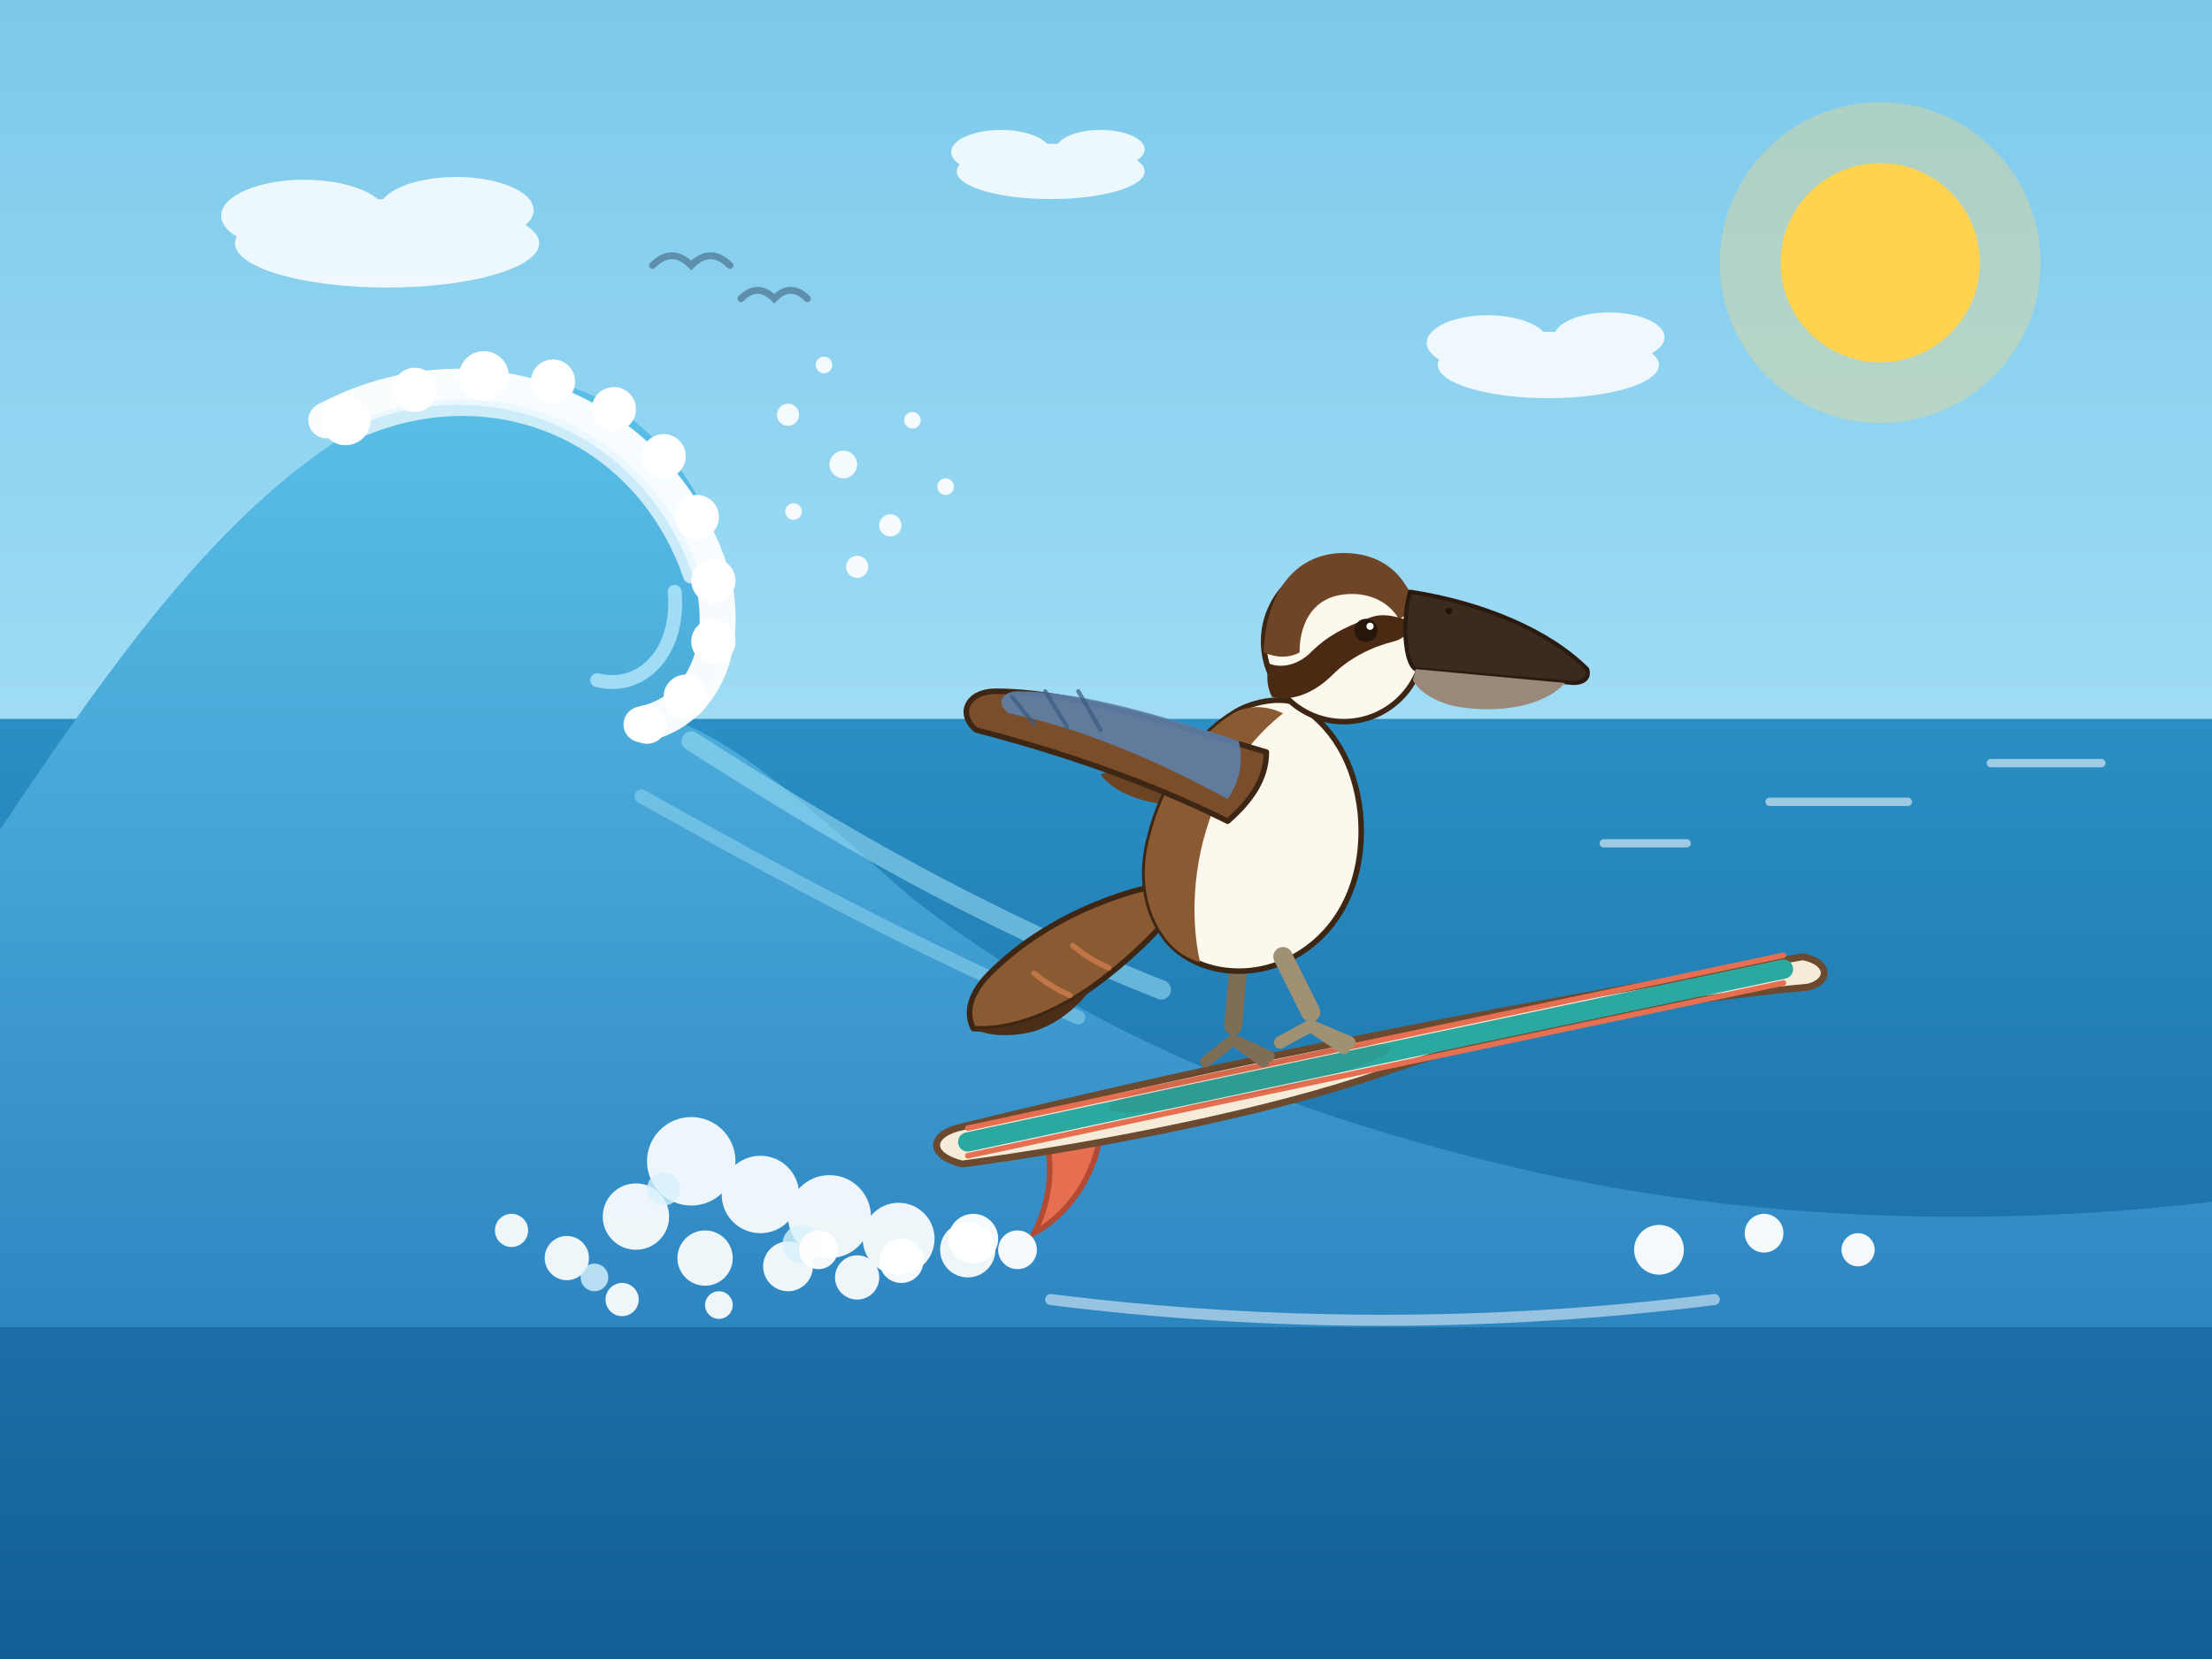
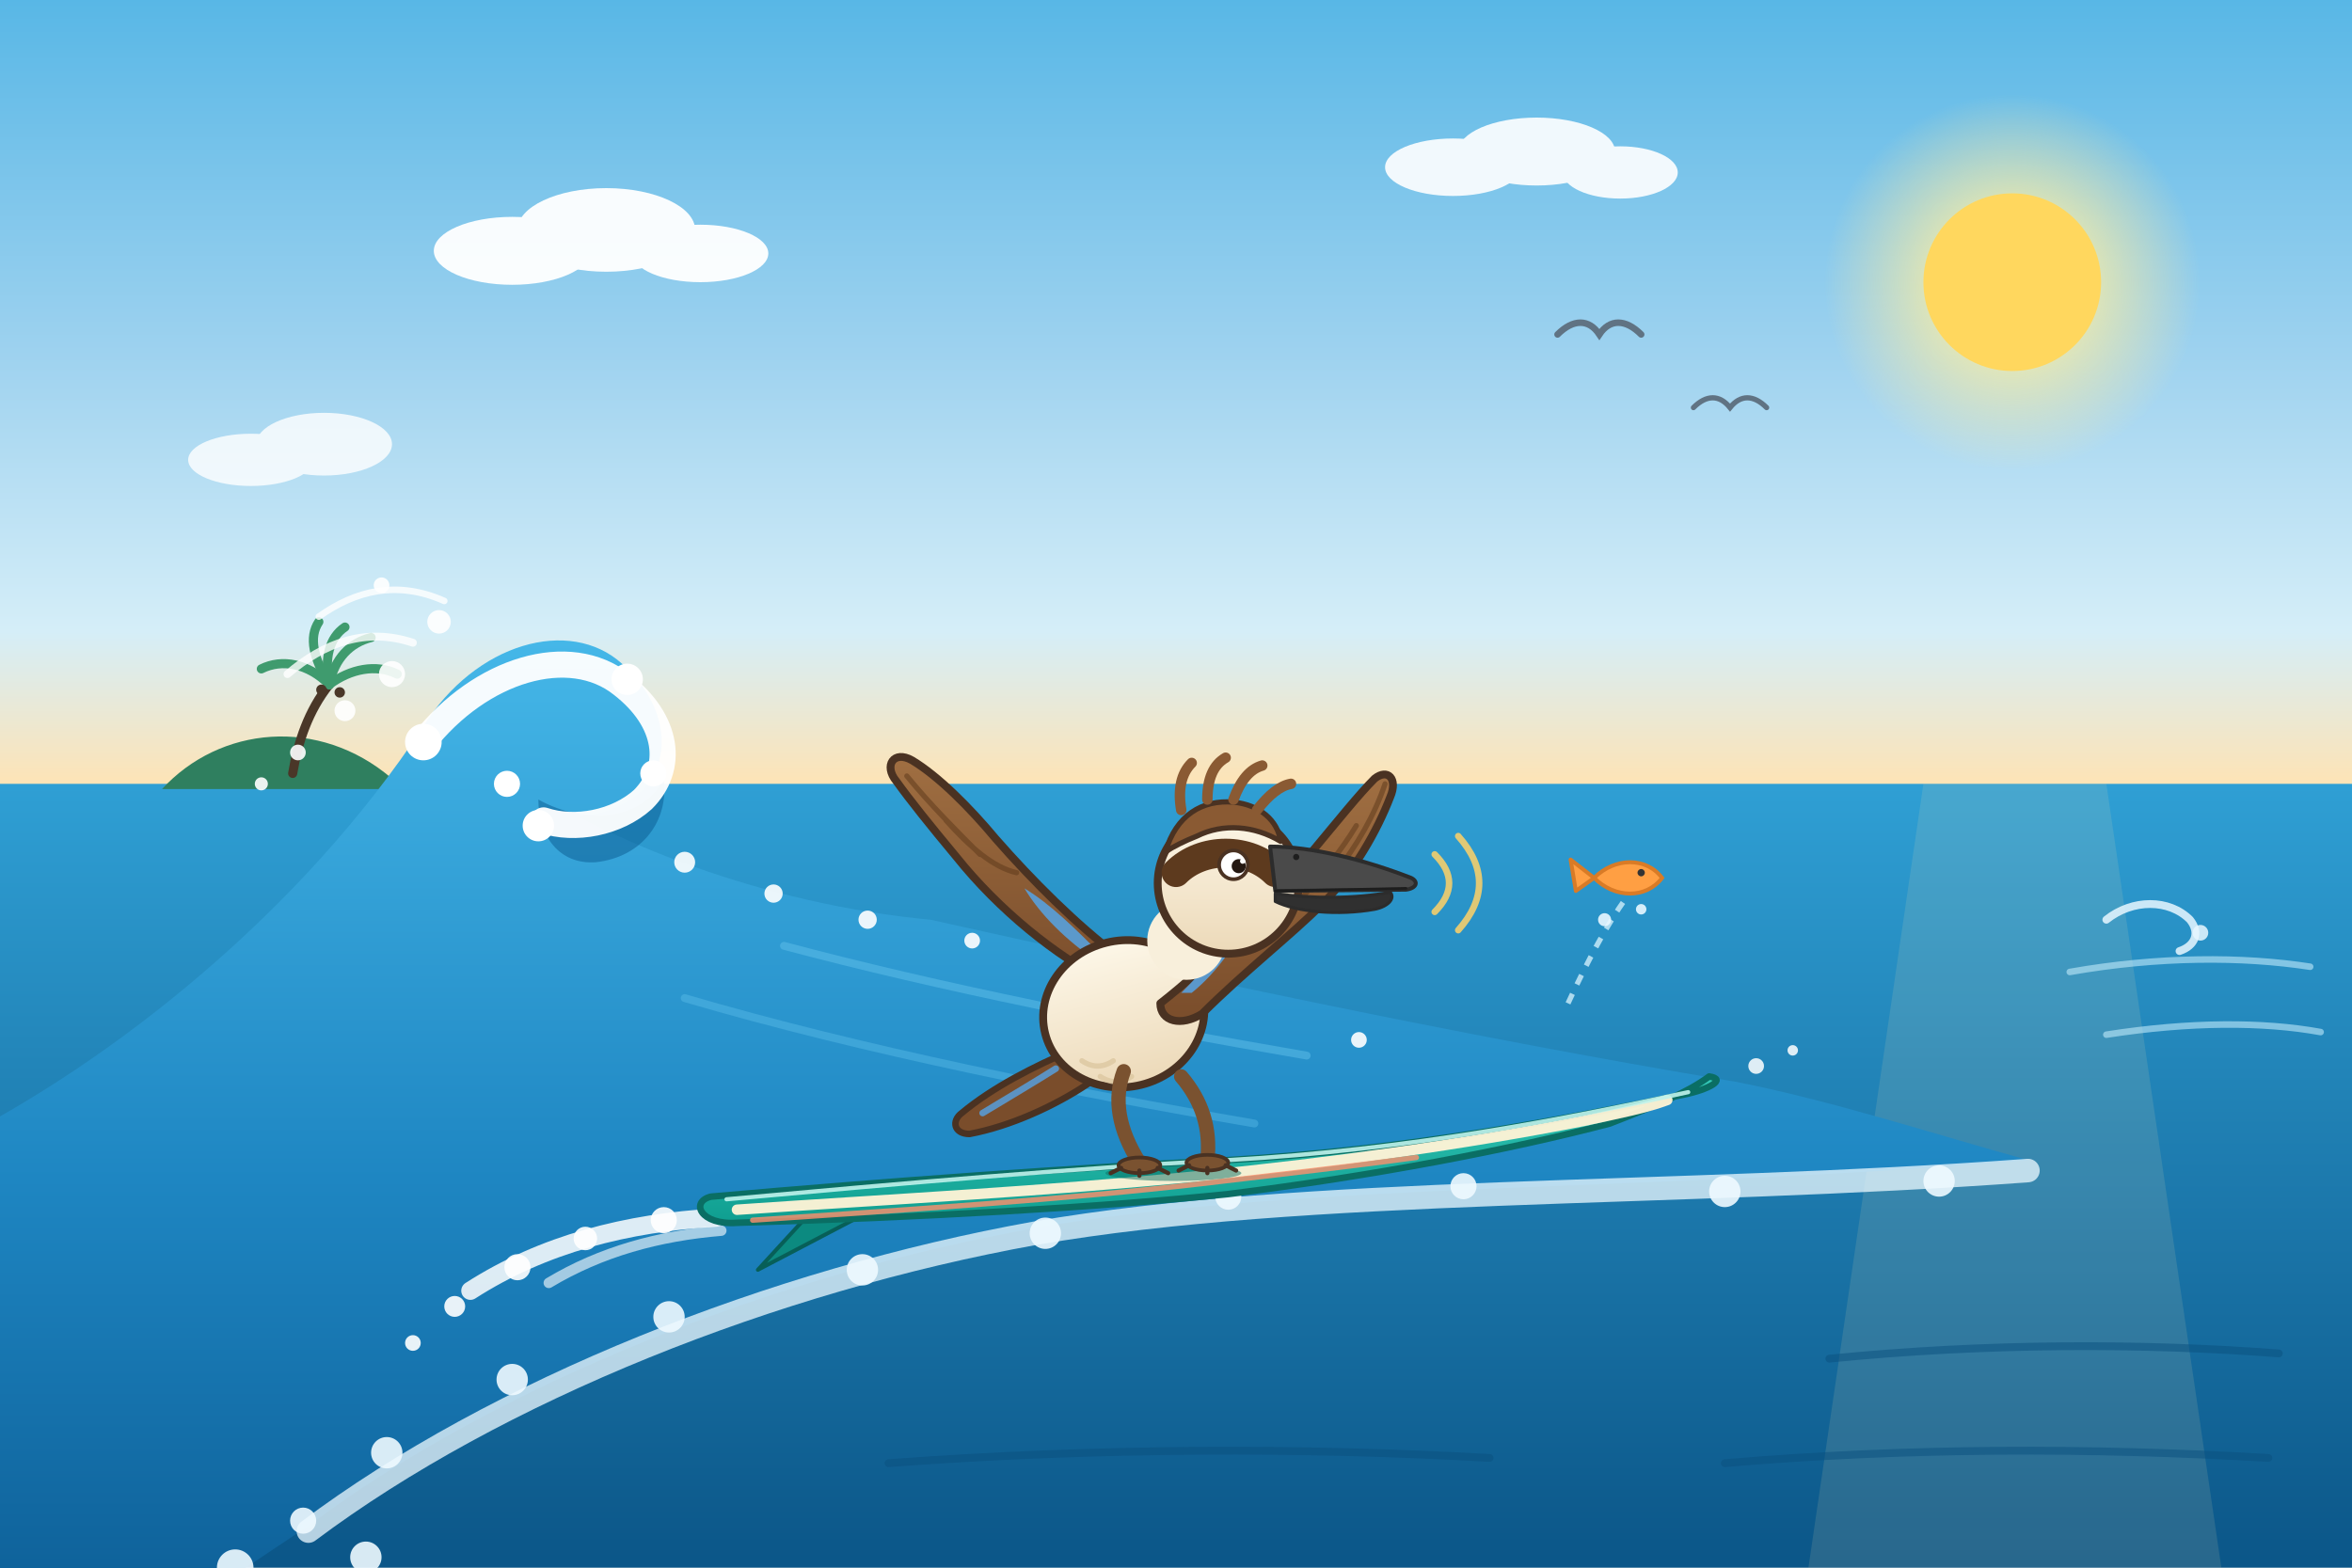
- <svg xmlns="http://www.w3.org/2000/svg" viewBox="0 0 800 600" width="800" height="600">
+ <svg xmlns="http://www.w3.org/2000/svg" viewBox="0 0 900 600" width="900" height="600" role="img" aria-labelledby="t d">
  <defs>
-     <linearGradient id="sky" x1="0" y1="0" x2="0" y2="1">
-       <stop offset="0%" stop-color="#7CC9EC" />
-       <stop offset="55%" stop-color="#A9E1F6" />
-       <stop offset="100%" stop-color="#FBEBC2" />
+     <linearGradient id="skyG" x1="0" y1="0" x2="0" y2="1">
+       <stop offset="0" stop-color="#58b7e6" />
+       <stop offset="0.45" stop-color="#9ed2ef" />
+       <stop offset="0.8" stop-color="#d5eef8" />
+       <stop offset="1" stop-color="#ffe3b3" />
    </linearGradient>
-     <linearGradient id="sea" x1="0" y1="0" x2="0" y2="1">
-       <stop offset="0%" stop-color="#2A8FC4" />
-       <stop offset="100%" stop-color="#135E96" />
+     <linearGradient id="seaG" x1="0" y1="0" x2="0" y2="1">
+       <stop offset="0" stop-color="#2f9fd4" />
+       <stop offset="1" stop-color="#0b5688" />
    </linearGradient>
-     <linearGradient id="wave" x1="0" y1="0" x2="0" y2="1">
-       <stop offset="0%" stop-color="#5BC0E8" />
-       <stop offset="100%" stop-color="#2E86C1" />
+     <linearGradient id="waveG" x1="0" y1="0" x2="0" y2="1">
+       <stop offset="0" stop-color="#45b7e8" />
+       <stop offset="0.55" stop-color="#1e86c2" />
+       <stop offset="1" stop-color="#0d5e96" />
    </linearGradient>
+     <linearGradient id="boardG" x1="0" y1="0" x2="0" y2="1">
+       <stop offset="0" stop-color="#35cab9" />
+       <stop offset="1" stop-color="#0f9e90" />
+     </linearGradient>
+     <linearGradient id="birdG" x1="0" y1="0" x2="0" y2="1">
+       <stop offset="0" stop-color="#fdf7e8" />
+       <stop offset="1" stop-color="#ecd9b8" />
+     </linearGradient>
+     <linearGradient id="wingG" x1="0" y1="0" x2="0" y2="1">
+       <stop offset="0" stop-color="#a06f42" />
+       <stop offset="1" stop-color="#7a4d2b" />
+     </linearGradient>
+     <radialGradient id="sunG">
+       <stop offset="0" stop-color="#fff7cf" />
+       <stop offset="0.4" stop-color="#ffefa0" stop-opacity="0.75" />
+       <stop offset="1" stop-color="#ffe9a0" stop-opacity="0" />
+     </radialGradient>
  </defs>
-   <rect width="800" height="600" fill="url(#sky)" />
-   <circle cx="680" cy="95" r="58" fill="#FFD97A" opacity="0.35" />
-   <circle cx="680" cy="95" r="36" fill="#FFD34E" />
-   <g fill="#FFFFFF" opacity="0.85">
-     <ellipse cx="140" cy="88" rx="55" ry="16" />
-     <ellipse cx="110" cy="78" rx="30" ry="13" />
-     <ellipse cx="165" cy="76" rx="28" ry="12" />
-     <ellipse cx="380" cy="62" rx="34" ry="10" />
-     <ellipse cx="362" cy="55" rx="18" ry="8" />
-     <ellipse cx="398" cy="54" rx="16" ry="7" />
-     <ellipse cx="560" cy="132" rx="40" ry="12" />
-     <ellipse cx="538" cy="124" rx="22" ry="10" />
-     <ellipse cx="582" cy="122" rx="20" ry="9" />
+   <rect x="0" y="0" width="900" height="302" fill="url(#skyG)" />
+   <circle cx="770" cy="108" r="72" fill="url(#sunG)" />
+   <circle cx="770" cy="108" r="34" fill="#ffd75e" />
+   <g fill="#ffffff">
+     <g opacity="0.95">
+       <ellipse cx="196" cy="96" rx="30" ry="13" />
+       <ellipse cx="232" cy="88" rx="34" ry="16" />
+       <ellipse cx="268" cy="97" rx="26" ry="11" />
+     </g>
+     <g opacity="0.9">
+       <ellipse cx="556" cy="64" rx="26" ry="11" />
+       <ellipse cx="588" cy="58" rx="30" ry="13" />
+       <ellipse cx="620" cy="66" rx="22" ry="10" />
+     </g>
+     <g opacity="0.8">
+       <ellipse cx="96" cy="176" rx="24" ry="10" />
+       <ellipse cx="124" cy="170" rx="26" ry="12" />
+     </g>
  </g>
-   <g stroke="#5E8FAD" stroke-width="2.5" fill="none" stroke-linecap="round">
-     <path d="M236 96 Q243 89 250 96 Q257 89 264 96" />
-     <path d="M268 108 Q274 102 280 108 Q286 102 292 108" />
+   <g fill="none" stroke="#607383" stroke-linecap="round">
+     <path d="M596 128 C602 122 608 122 612 128 C616 122 622 122 628 128" stroke-width="2.5" />
+     <path d="M648 156 C653 151 658 151 662 156 C666 151 671 151 676 156" stroke-width="2" />
  </g>
-   <rect x="0" y="260" width="800" height="340" fill="url(#sea)" />
-   <g stroke="#FFFFFF" stroke-width="3" stroke-linecap="round" opacity="0.55">
-     <path d="M60 285 h40" />
-     <path d="M640 290 h50" />
-     <path d="M720 276 h40" />
-     <path d="M580 305 h30" />
+   <rect x="0" y="300" width="900" height="300" fill="url(#seaG)" />
+   <path d="M736 300 L806 300 L850 600 L692 600 Z" fill="#ffe9a8" opacity="0.12" />
+   <g fill="none" stroke="#bfe9fa" stroke-linecap="round" opacity="0.6">
+     <path d="M792 372 C826 366 858 366 884 370" stroke-width="2.5" />
+     <path d="M806 396 C838 391 866 391 888 395" stroke-width="2.5" />
  </g>
-   <path d="M-20 480 L-20 330 C40 240 85 170 155 142 C215 120 258 168 264 215            C268 248 246 264 222 258 C252 252 292 292 330 325 C395 375 470 405 560 425            C640 442 730 445 820 432 L820 480 Z" fill="url(#wave)" />
-   <path d="M250 268 C300 300 350 330 420 358" stroke="#9FE0F5" stroke-width="7" fill="none" stroke-linecap="round" opacity="0.55" />
-   <path d="M232 288 C280 315 330 342 390 368" stroke="#9FE0F5" stroke-width="5" fill="none" stroke-linecap="round" opacity="0.45" />
-   <path d="M244 214 C246 236 232 250 216 246" stroke="#A9E2F7" stroke-width="5" fill="none" stroke-linecap="round" opacity="0.9" />
-   <path d="M118 152 C175 122 240 150 258 210 C264 238 252 258 232 262" stroke="#FFFFFF" stroke-width="13" fill="none" stroke-linecap="round" opacity="0.95" />
-   <path d="M124 158 C176 132 232 156 250 208" stroke="#E8F8FF" stroke-width="6" fill="none" stroke-linecap="round" opacity="0.8" />
-   <g fill="#FFFFFF">
-     <circle cx="125" cy="152" r="9" />
-     <circle cx="150" cy="141" r="8" />
-     <circle cx="175" cy="136" r="9" />
-     <circle cx="200" cy="138" r="8" />
-     <circle cx="222" cy="148" r="8" />
-     <circle cx="240" cy="165" r="8" />
-     <circle cx="252" cy="187" r="8" />
-     <circle cx="258" cy="210" r="8" />
-     <circle cx="258" cy="232" r="8" />
-     <circle cx="248" cy="252" r="8" />
-     <circle cx="234" cy="262" r="7" />
+   <path d="M806 352 C816 344 830 344 838 352 C842 357 840 362 834 364" fill="none" stroke="#e8f7ff" stroke-width="3" stroke-linecap="round" opacity="0.85" />
+   <circle cx="842" cy="357" r="3" fill="#e8f7ff" opacity="0.85" />
+   <g fill="none" stroke="#0a4f7e" stroke-linecap="round" opacity="0.5">
+     <path d="M700 520 C760 514 820 514 872 518" stroke-width="3" />
+     <path d="M660 560 C730 554 800 554 868 558" stroke-width="3" />
+     <path d="M340 560 C420 554 500 554 570 558" stroke-width="3" />
  </g>
-   <g fill="#FFFFFF" opacity="0.9">
-     <circle cx="285" cy="150" r="4" />
-     <circle cx="305" cy="168" r="5" />
-     <circle cx="322" cy="190" r="4" />
-     <circle cx="298" cy="132" r="3" />
-     <circle cx="330" cy="152" r="3" />
-     <circle cx="287" cy="185" r="3" />
-     <circle cx="342" cy="176" r="3" />
-     <circle cx="310" cy="205" r="4" />
+   <path d="M62 302 C84 278 122 274 150 298 C158 302 166 302 166 302 L62 302 Z" fill="#2f7f5f" />
+   <path d="M112 296 C114 284 118 272 126 262" fill="none" stroke="#4a3728" stroke-width="3.5" stroke-linecap="round" />
+   <g fill="none" stroke="#3f9b6e" stroke-width="3.5" stroke-linecap="round">
+     <path d="M126 262 C118 254 108 252 100 256" />
+     <path d="M126 262 C120 252 118 244 122 238" />
+     <path d="M126 262 C128 252 134 246 142 244" />
+     <path d="M126 262 C134 256 144 254 152 258" />
+     <path d="M126 262 C124 252 126 244 132 240" />
  </g>
-   <g fill="#FFFFFF" opacity="0.92">
-     <circle cx="250" cy="420" r="16" />
-     <circle cx="275" cy="432" r="14" />
-     <circle cx="300" cy="440" r="15" />
-     <circle cx="325" cy="448" r="13" />
-     <circle cx="230" cy="440" r="12" />
-     <circle cx="255" cy="455" r="10" />
-     <circle cx="285" cy="458" r="9" />
-     <circle cx="310" cy="462" r="8" />
-     <circle cx="205" cy="455" r="8" />
-     <circle cx="350" cy="452" r="10" />
-     <circle cx="185" cy="445" r="6" />
-     <circle cx="225" cy="470" r="6" />
-     <circle cx="260" cy="472" r="5" />
+   <circle cx="123" cy="264" r="2" fill="#4a3728" />
+   <circle cx="130" cy="265" r="2" fill="#4a3728" />
+   <path d="M-20 620 L-20 438            C44 406 116 348 162 278            C182 246 218 236 238 254            C256 270 258 292 244 304            C234 312 218 315 206 311            C200 309 196 304 197 298            C232 322 292 346 356 352            C446 372 556 396 664 414            C700 421 740 434 776 444            C640 456 500 452 396 470            C296 488 190 530 118 584            L64 620 Z" fill="url(#waveG)" />
+   <path d="M206 306 C224 316 246 314 254 298 C256 314 246 328 228 330 C214 331 206 320 206 306 Z" fill="#0a5a90" opacity="0.5" />
+   <g fill="none" stroke="#5fc0ea" stroke-linecap="round">
+     <path d="M300 362 C360 378 430 392 500 404" stroke-width="3" opacity="0.5" />
+     <path d="M262 382 C330 402 410 418 480 430" stroke-width="3" opacity="0.4" />
  </g>
-   <g fill="#D7F3FC" opacity="0.8">
-     <circle cx="240" cy="430" r="6" />
-     <circle cx="290" cy="450" r="7" />
-     <circle cx="215" cy="462" r="5" />
+   <g fill="#ffffff" opacity="0.9">
+     <circle cx="262" cy="330" r="4" />
+     <circle cx="296" cy="342" r="3.5" />
+     <circle cx="332" cy="352" r="3.5" />
+     <circle cx="372" cy="360" r="3" />
+     <circle cx="412" cy="370" r="3" />
+     <circle cx="452" cy="380" r="3" />
+     <circle cx="520" cy="398" r="3" />
  </g>
-   <path d="M398 410 C396 424 388 438 374 446 C380 434 381 422 378 410 Z" fill="#E76F51" stroke="#B34A33" stroke-width="2" />
-   <path d="M652 346 C620 352 560 362 500 374 C448 384 395 396 346 408            C336 411 336 418 348 421 C400 414 460 402 500 388            C545 372 600 362 654 357 C662 355 662 348 652 346 Z" fill="#F4EBD9" stroke="#6B4A2F" stroke-width="2.5" stroke-linejoin="round" />
-   <path d="M350 413 C450 391.5 550 370.5 645 350.5" stroke="#2BA8A0" stroke-width="7" fill="none" stroke-linecap="round" />
-   <path d="M350 408 C450 386.5 550 365.5 645 345.5" stroke="#E76F51" stroke-width="2" fill="none" stroke-linecap="round" />
-   <path d="M350 418 C450 396.5 550 375.5 645 355.5" stroke="#E76F51" stroke-width="2" fill="none" stroke-linecap="round" />
-   <ellipse cx="452" cy="390" rx="52" ry="6" fill="#3E2614" opacity="0.1" transform="rotate(-12 452 390)" />
-   <g>
-     <path d="M448 348 L446 371" stroke="#7E6E56" stroke-width="6.5" stroke-linecap="round" />
-     <path d="M446 376 L459 382 M446 376 L457 384 M446 376 L436 384" stroke="#7E6E56" stroke-width="4" stroke-linecap="round" />
-     <path d="M430 318 C402 322 376 334 358 352 C351 359 349 366 352 372 C365 373 381 367 395 357 C413 344 425 330 432 320 Z" fill="#8A5A32" stroke="#3E2614" stroke-width="2" stroke-linejoin="round" />
-     <path d="M352 372 C365 373 381 367 395 357 C390 364 383 370 374 373 C366 375 358 375 352 372 Z" fill="#4A2E17" />
-     <path d="M374 352 Q380 357 387 360 M388 342 Q394 347 401 350" stroke="#C97B4A" stroke-width="2" fill="none" stroke-linecap="round" opacity="0.85" />
-     <path d="M430 282 C420 278 408 277 398 280 C402 286 412 290 422 291 C426 289 429 286 430 282 Z" fill="#6B4423" />
-     <path d="M468 254 C482 262 490 276 492 294 C494 316 486 336 468 346 C452 355 432 352 422 340              C414 330 412 316 416 302 C420 286 430 268 446 258 C452 254 462 252 468 254 Z" fill="#FDF8EE" stroke="#3E2614" stroke-width="2" />
-     <path d="M446 258 C430 268 420 286 416 302 C412 316 414 330 422 340 C425 344 430 347 434 348              C430 330 432 308 440 290 C446 276 454 266 464 258 C458 255 451 255 446 258 Z" fill="#8A5A32" />
-     <path d="M458 272 C424 262 388 250 360 250 C350 250 346 258 353 264 C384 272 416 283 444 297 C452 290 458 282 458 272 Z" fill="#7A4E2B" stroke="#3E2614" stroke-width="2" stroke-linejoin="round" />
-     <path d="M448 268 C418 258 390 250 368 250 C362 250 360 255 365 258 C394 264 422 277 444 289 C448 283 450 276 448 268 Z" fill="#5D7FA8" opacity="0.9" />
-     <path d="M366 252 L374 262 M378 250 L386 263 M390 250 L398 264" stroke="#3A5A7E" stroke-width="1.5" stroke-linecap="round" opacity="0.7" />
-     <circle cx="486" cy="232" r="29" fill="#FDF8EE" stroke="#3E2614" stroke-width="2" />
-     <path d="M512 220 C508 206 498 200 486 200 C470 200 458 212 457 236 C462 238 466 238 470 236              C470 224 476 216 486 215 C494 214 502 217 506 224 Z" fill="#6E4526" />
-     <path d="M508 224 C502 222 498 222 494 224 C486 227 480 230 474 236 C470 240 464 242 459 240              C458 244 458 248 460 252 C468 254 476 250 482 244 C488 238 496 234 504 232 C508 231 511 228 508 224 Z" fill="#4A2A12" />
-     <circle cx="494" cy="228" r="4.2" fill="#26160C" />
-     <circle cx="495.5" cy="226.5" r="1.3" fill="#FFFFFF" />
-     <path d="M510 214 C536 218 560 228 574 242 C575 245 573 247 569 247 L512 242 C508 240 507 224 510 214 Z" fill="#3B2A1E" stroke="#2A1A10" stroke-width="1.5" stroke-linejoin="round" />
-     <path d="M512 242 L566 247 C560 254 546 258 530 256 C520 255 513 250 511 246 Z" fill="#9A8878" />
-     <circle cx="524" cy="221" r="1.2" fill="#1E120A" />
-     <path d="M464 346 L474 366" stroke="#A09074" stroke-width="7" stroke-linecap="round" />
-     <path d="M474 371 L488 377 M474 371 L486 379 M474 371 L463 377" stroke="#A09074" stroke-width="4.5" stroke-linecap="round" />
+   <path d="M162 284 C184 256 218 246 238 262 C256 276 258 294 246 306 C236 315 220 318 208 314" fill="none" stroke="#ffffff" stroke-width="10" stroke-linecap="round" opacity="0.95" />
+   <g fill="#ffffff">
+     <circle cx="162" cy="284" r="7" />
+     <circle cx="240" cy="260" r="6" />
+     <circle cx="250" cy="296" r="5" />
+     <circle cx="206" cy="316" r="6" />
+     <circle cx="194" cy="300" r="5" />
  </g>
-   <g fill="#FFFFFF" opacity="0.95">
-     <circle cx="352" cy="448" r="9" />
-     <circle cx="326" cy="456" r="8" />
-     <circle cx="296" cy="452" r="7" />
-     <circle cx="368" cy="452" r="7" />
-     <circle cx="600" cy="452" r="9" />
-     <circle cx="638" cy="446" r="7" />
-     <circle cx="672" cy="452" r="6" />
+   <g fill="#ffffff" opacity="0.9">
+     <circle cx="150" cy="258" r="5" />
+     <circle cx="132" cy="272" r="4" />
+     <circle cx="114" cy="288" r="3" />
+     <circle cx="168" cy="238" r="4.5" />
+     <circle cx="146" cy="224" r="3" />
+     <circle cx="100" cy="300" r="2.5" />
  </g>
-   <path d="M380 470 C460 480 540 480 620 470" stroke="#FFFFFF" stroke-width="4" fill="none" stroke-linecap="round" opacity="0.5" />
+   <g fill="none" stroke="#ffffff" stroke-linecap="round" opacity="0.8">
+     <path d="M158 246 C140 240 124 246 110 258" stroke-width="3" />
+     <path d="M170 230 C152 222 136 226 122 236" stroke-width="2.5" />
+   </g>
+   <path d="M776 448 C640 458 500 454 396 472 C296 490 190 532 118 586" fill="none" stroke="#eef9ff" stroke-width="9" stroke-linecap="round" opacity="0.75" />
+   <g fill="#eef9ff" opacity="0.9">
+     <circle cx="742" cy="452" r="6" />
+     <circle cx="660" cy="456" r="6" />
+     <circle cx="560" cy="454" r="5" />
+     <circle cx="470" cy="458" r="5" />
+     <circle cx="400" cy="472" r="6" />
+     <circle cx="330" cy="486" r="6" />
+     <circle cx="256" cy="504" r="6" />
+     <circle cx="196" cy="528" r="6" />
+     <circle cx="148" cy="556" r="6" />
+     <circle cx="116" cy="582" r="5" />
+     <circle cx="90" cy="600" r="7" />
+     <circle cx="140" cy="596" r="6" />
+   </g>
+   <path d="M600 384 Q612 358 622 344" fill="none" stroke="#cfeefa" stroke-width="2" stroke-dasharray="4 4" opacity="0.8" />
+   <path d="M610 336 C618 328 630 328 636 336 C630 344 618 344 610 336 Z" fill="#ff9f43" stroke="#d97b26" stroke-width="1.5" />
+   <path d="M610 336 L601 329 L603 341 Z" fill="#ff9f43" stroke="#d97b26" stroke-width="1.5" stroke-linejoin="round" />
+   <circle cx="628" cy="334" r="1.4" fill="#333333" />
+   <circle cx="614" cy="352" r="2.5" fill="#e8f7ff" opacity="0.9" />
+   <circle cx="628" cy="348" r="2" fill="#e8f7ff" opacity="0.9" />
+   <g fill="none" stroke="#ffffff" stroke-linecap="round">
+     <path d="M274 466 C240 468 208 476 180 494" stroke-width="7" opacity="0.85" />
+     <path d="M276 471 C252 473 230 479 210 491" stroke-width="4" opacity="0.6" />
+   </g>
+   <g fill="#ffffff" opacity="0.9">
+     <circle cx="254" cy="467" r="5" />
+     <circle cx="224" cy="474" r="4.5" />
+     <circle cx="198" cy="485" r="5" />
+     <circle cx="174" cy="500" r="4" />
+     <circle cx="158" cy="514" r="3" />
+   </g>
+   <circle cx="672" cy="408" r="3" fill="#ffffff" opacity="0.85" />
+   <circle cx="686" cy="402" r="2" fill="#ffffff" opacity="0.85" />
+   <path d="M312 462 L290 486 L332 464 Z" fill="#0c8a80" stroke="#075f58" stroke-width="1.5" stroke-linejoin="round" />
+   <path d="M272 458            C340 452 410 447 470 444            C540 440 600 428 644 419            C654 417 661 413 654 412            C646 418 634 423 616 430            C578 440 526 450 470 457            C422 462 352 466 282 468            C268 469 264 460 272 458 Z" fill="url(#boardG)" stroke="#0a6e64" stroke-width="2.5" stroke-linejoin="round" />
+   <path d="M282 463 C340 459 400 456 460 450 C510 445 560 438 606 429 C620 426 630 424 638 421" fill="none" stroke="#fff3d6" stroke-width="4" stroke-linecap="round" opacity="0.95" />
+   <path d="M288 467 C348 463 408 459 460 453 C494 449 520 446 542 443" fill="none" stroke="#ff8f6b" stroke-width="2" stroke-linecap="round" opacity="0.8" />
+   <path d="M278 459 C344 453 412 447 470 444 C540 440 600 428 646 418" fill="none" stroke="#bff3ec" stroke-width="1.6" stroke-linecap="round" opacity="0.9" />
+   <ellipse cx="449" cy="449" rx="26" ry="3" fill="#0a6e64" opacity="0.5" />
+   <g stroke-linejoin="round" stroke-linecap="round">
+     <path d="M424 376 C404 366 382 348 366 328 C356 316 348 306 343 299 C338 293 342 287 349 291 C359 297 371 309 381 321 C395 337 412 354 428 366 C434 371 432 378 424 376 Z" fill="url(#wingG)" stroke="#4a3222" stroke-width="3" />
+     <path d="M347 297 C356 308 366 318 375 327 M362 314 C371 324 380 332 389 334" fill="none" stroke="#5f3a1c" stroke-width="2" opacity="0.55" />
+     <path d="M420 368 C408 360 398 350 392 340 C402 346 412 356 420 364 Z" fill="#55a4e6" opacity="0.85" />
+     <path d="M410 402 C396 408 380 416 368 426 C364 429 365 434 371 434 C387 431 404 423 416 415 C420 412 418 404 410 402 Z" fill="#7a4d2b" stroke="#4a3222" stroke-width="2.5" />
+     <path d="M376 426 C386 420 396 414 404 409" fill="none" stroke="#55a4e6" stroke-width="2.5" opacity="0.8" />
+     <ellipse cx="430" cy="388" rx="31" ry="28" transform="rotate(-14 430 388)" fill="url(#birdG)" stroke="#4a3222" stroke-width="3" />
+     <path d="M414 406 Q420 410 426 406 M421 412 Q427 416 433 412" fill="none" stroke="#dcc7a0" stroke-width="2" opacity="0.8" />
+     <path d="M430 410 Q424 426 436 445 M452 412 Q464 426 462 444" fill="none" stroke="#7a5230" stroke-width="5.5" />
+     <ellipse cx="436" cy="446" rx="8" ry="3" fill="#7a5230" stroke="#4a3222" stroke-width="1.4" />
+     <ellipse cx="462" cy="445" rx="8" ry="3" fill="#7a5230" stroke="#4a3222" stroke-width="1.4" />
+     <path d="M429 447 L425 449 M436 448 L436 450 M443 447 L447 449 M455 446 L451 448 M462 447 L462 449 M469 446 L473 448" fill="none" stroke="#4a3222" stroke-width="1.6" />
+     <path d="M444 384 C462 370 484 348 502 326 C512 314 520 304 526 298 C531 294 535 298 532 305 C527 318 518 334 506 346 C494 358 476 372 460 388 C452 393 444 391 444 384 Z" fill="url(#wingG)" stroke="#4a3222" stroke-width="3" />
+     <path d="M530 300 C526 312 519 324 511 334 M519 316 C513 326 506 334 498 344" fill="none" stroke="#5f3a1c" stroke-width="2" opacity="0.55" />
+     <path d="M452 380 C462 370 472 358 480 348 C474 360 466 372 456 380 Z" fill="#55a4e6" opacity="0.85" />
+     <circle cx="454" cy="360" r="15" fill="#f8efdb" />
+     <circle cx="470" cy="338" r="27" fill="url(#birdG)" stroke="#4a3222" stroke-width="3" />
+     <path d="M446 326 C450 312 460 306 472 307 C482 308 489 314 490 322 C480 316 468 315 458 320 C453 322 449 324 446 326 Z" fill="#8a5a33" stroke="#4a3222" stroke-width="2" />
+     <g fill="none" stroke="#8a5a33" stroke-width="4">
+       <path d="M452 310 Q450 298 456 292" />
+       <path d="M462 306 Q462 294 469 290" />
+       <path d="M472 306 Q476 295 483 293" />
+       <path d="M481 310 Q488 301 494 300" />
+     </g>
+     <path d="M488 334 C478 324 460 324 450 334" fill="none" stroke="#5d3a1e" stroke-width="11" />
+     <circle cx="472" cy="331" r="5.5" fill="#ffffff" stroke="#4a3222" stroke-width="1.4" />
+     <circle cx="474" cy="331.5" r="2.7" fill="#241812" />
+     <circle cx="475.5" cy="329.6" r="1" fill="#ffffff" />
+     <path d="M486 324 C502 324 522 329 540 336 C543 337.5 542 340 538 340.5 L488 341 Z" fill="#4a4a4a" stroke="#2c2c2c" stroke-width="1.5" />
+     <path d="M488 342 C502 344 518 344 532 341.5 C534 344 531 347 526 348 C512 350.5 496 349 488 345 Z" fill="#303030" stroke="#2c2c2c" stroke-width="1.2" />
+     <path d="M488 341 L538 340" stroke="#1d1d1d" stroke-width="1" />
+     <circle cx="496" cy="328" r="1.2" fill="#1f1f1f" />
+     <g fill="none" stroke="#ffd166" stroke-width="2.5" opacity="0.85">
+       <path d="M549 327 Q560 338 549 349" />
+       <path d="M558 320 Q574 338 558 356" />
+     </g>
+   </g>
</svg>
